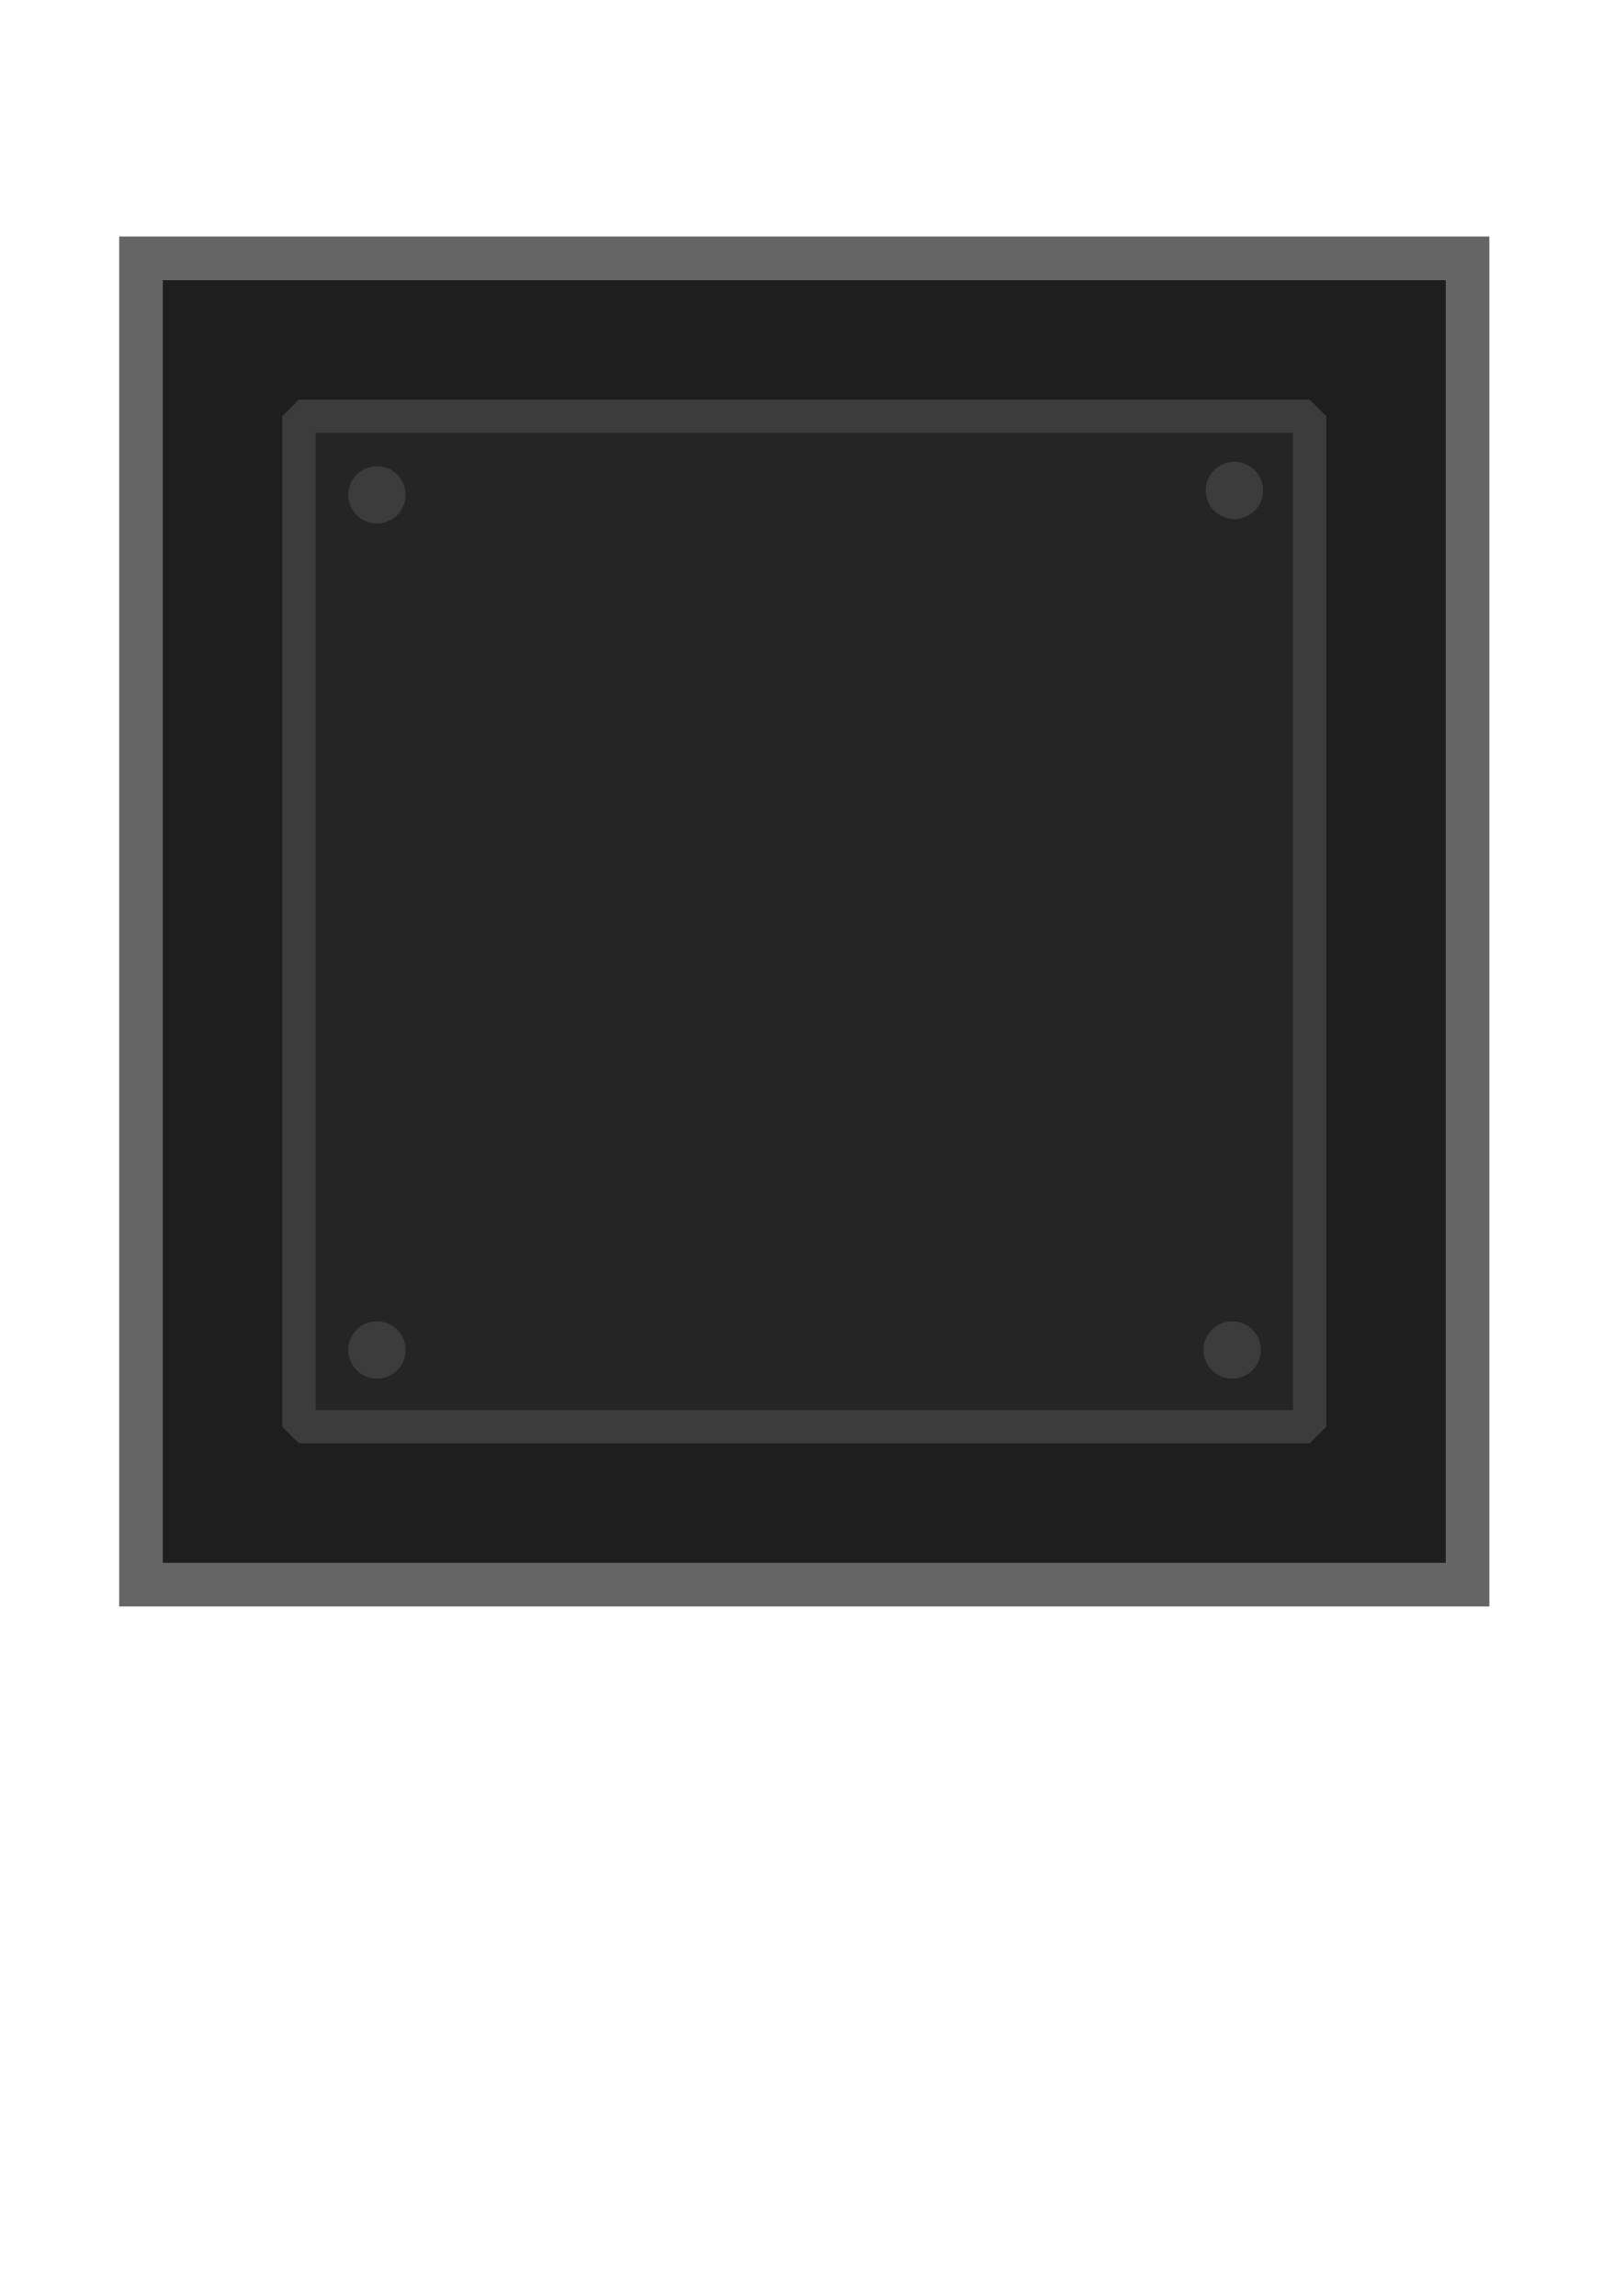
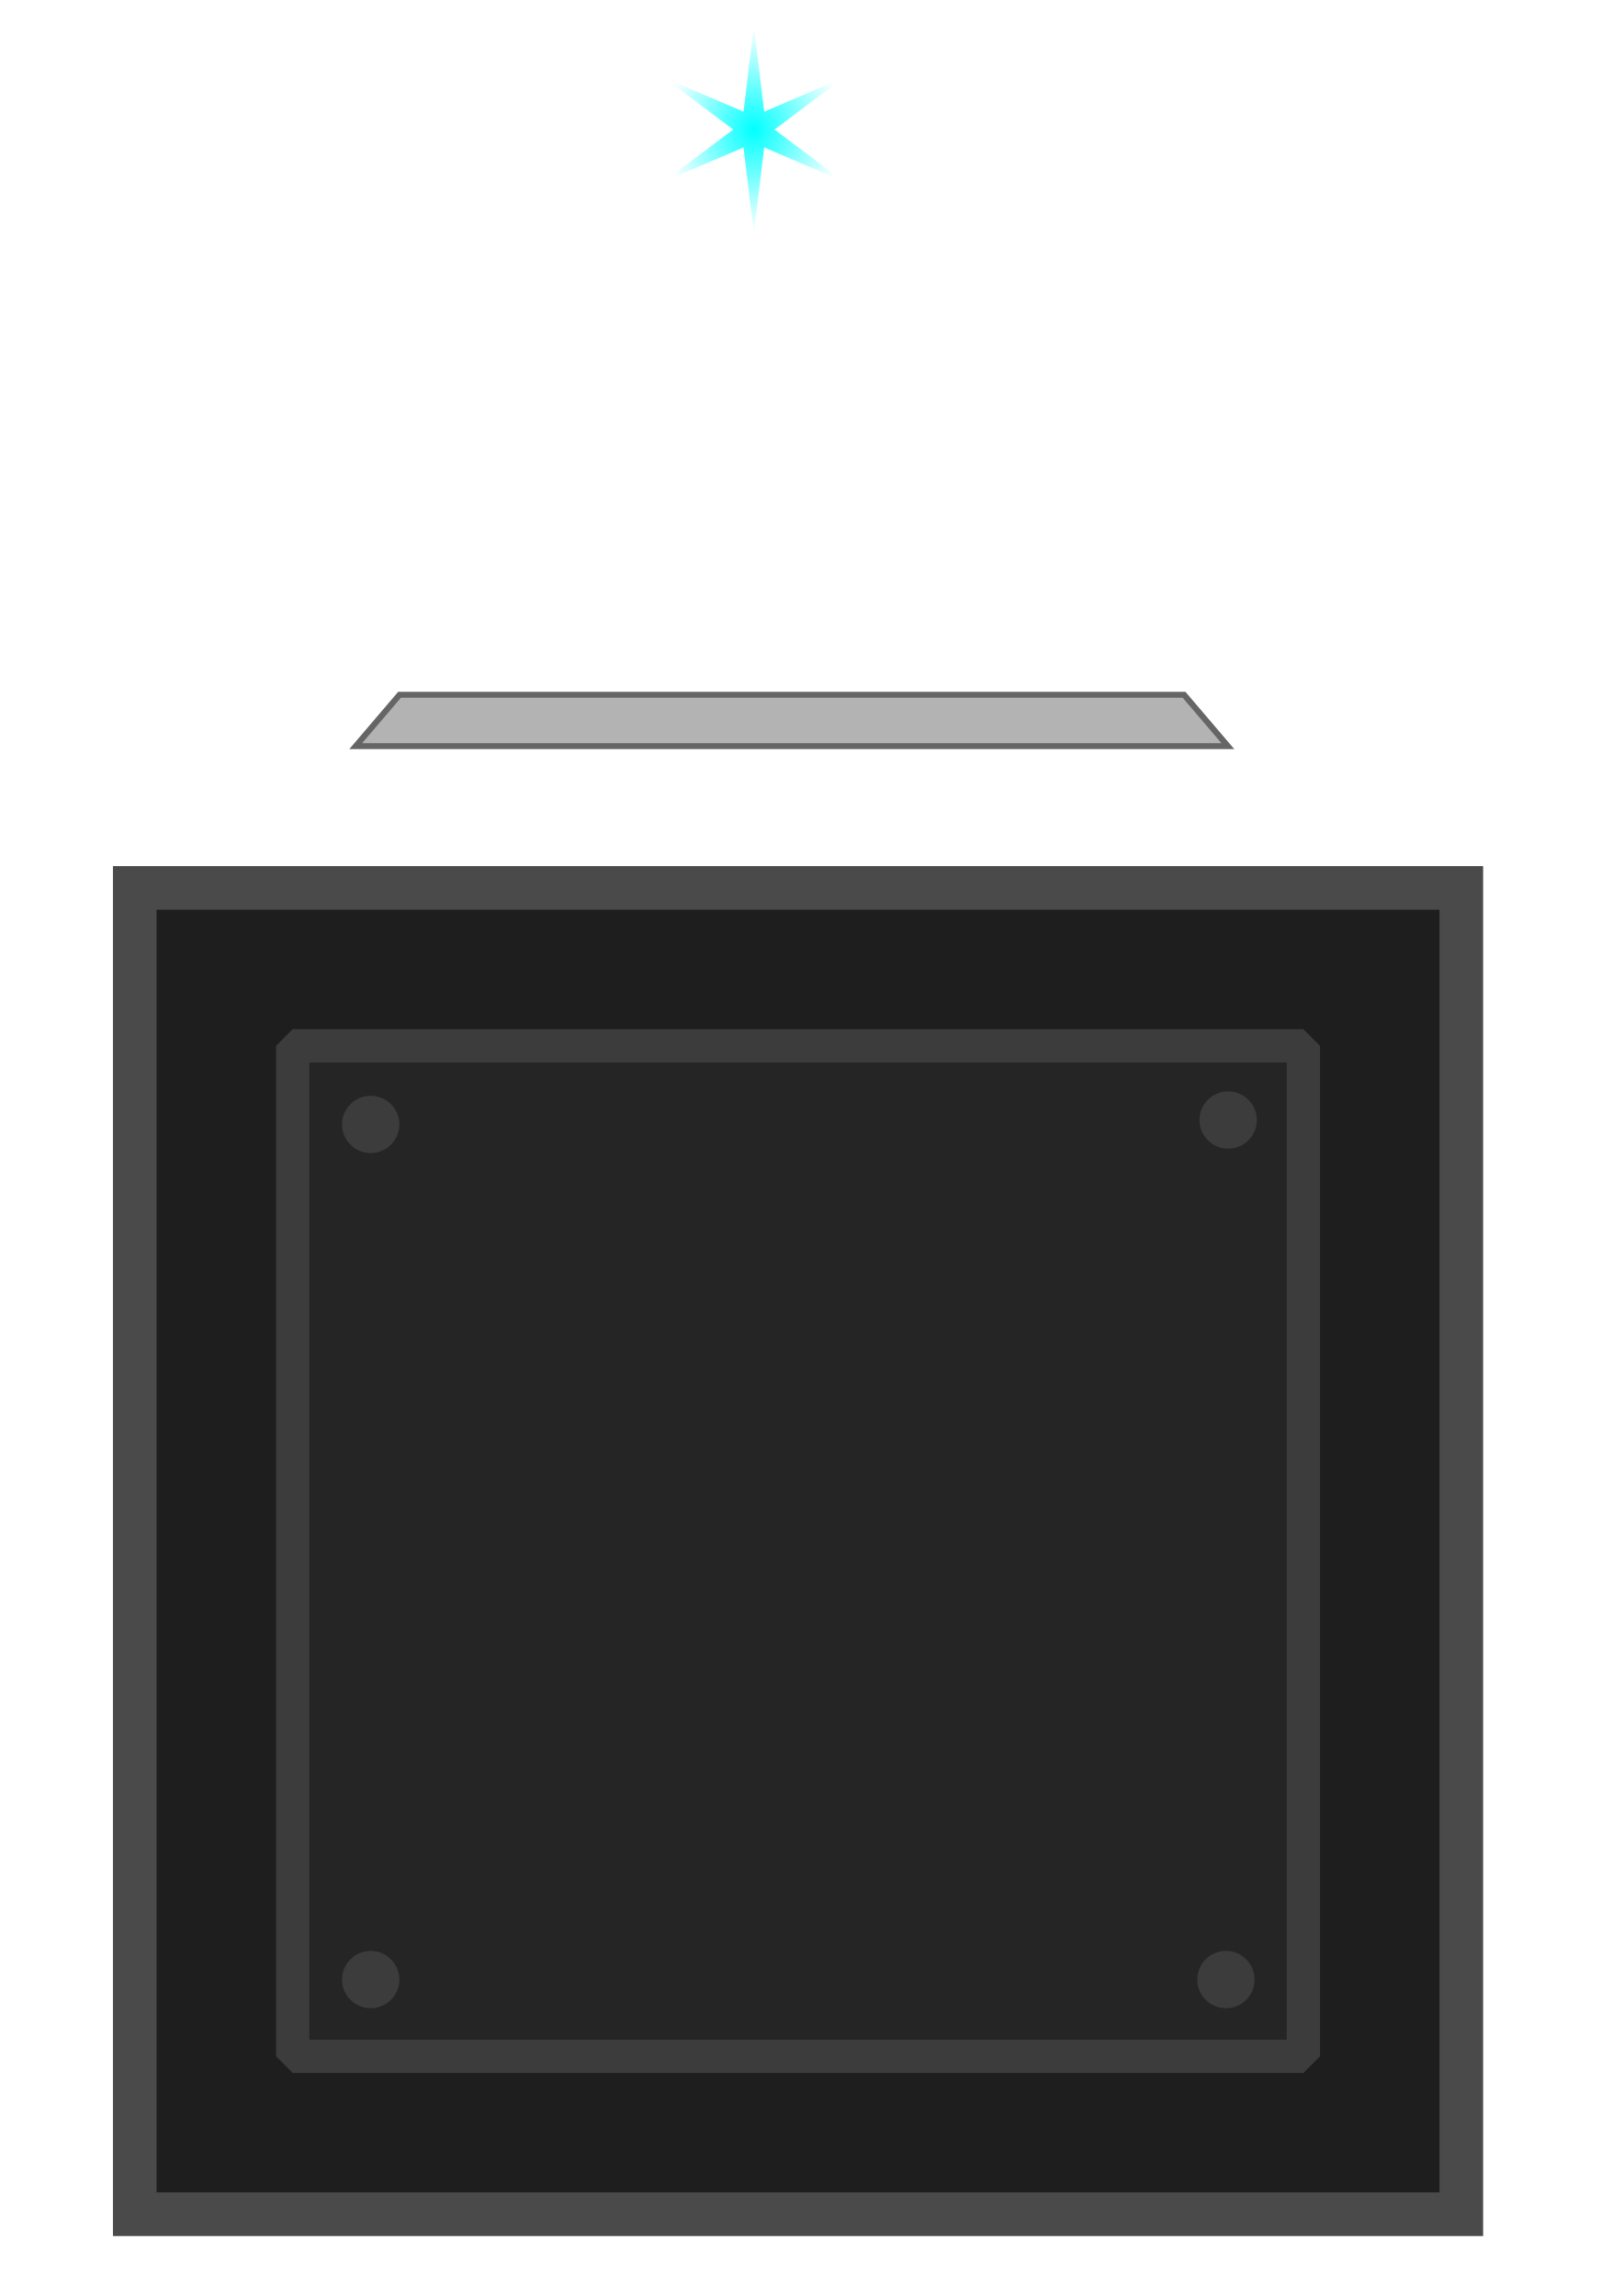
- <svg xmlns="http://www.w3.org/2000/svg" width="210mm" height="297mm" viewBox="0 0 744.094 1052.362" id="svg4716" version="1.1">
-   <defs id="defs4718" />
+ <svg xmlns="http://www.w3.org/2000/svg" xmlns:xlink="http://www.w3.org/1999/xlink" width="210mm" height="297mm" viewBox="0 0 744.094 1052.362" id="svg4716" version="1.1">
+   <defs id="defs4718">
+     <linearGradient id="linearGradient4830">
+       <stop style="stop-color:#4d4d4d;stop-opacity:1;" offset="0" id="stop4832" />
+       <stop style="stop-color:#a4a4a4;stop-opacity:1" offset="1" id="stop4834" />
+     </linearGradient>
+     <linearGradient id="linearGradient4817">
+       <stop style="stop-color:#00ffff;stop-opacity:1;" offset="0" id="stop4819" />
+       <stop style="stop-color:#00ffff;stop-opacity:0;" offset="1" id="stop4821" />
+     </linearGradient>
+     <linearGradient id="linearGradient4152">
+       <stop style="stop-color:#13f2ff;stop-opacity:0.294" offset="0" id="stop4154" />
+       <stop style="stop-color:#b3b3b3;stop-opacity:0;" offset="1" id="stop4156" />
+     </linearGradient>
+     <radialGradient xlink:href="#linearGradient4152" id="radialGradient4204" gradientUnits="userSpaceOnUse" gradientTransform="matrix(0.6447876,0,0,0.5250965,-880.9682,892.2251)" cx="-142.143" cy="200.778" fx="-142.143" fy="200.778" r="185" />
+     <radialGradient xlink:href="#linearGradient4817" id="radialGradient4823" cx="70.711" cy="87.667" fx="70.711" fy="87.667" r="30.619" gradientTransform="matrix(1.342857,0,0,1.550598,250.5178,-76.55327)" gradientUnits="userSpaceOnUse" />
+     <linearGradient xlink:href="#linearGradient4830" id="linearGradient4836" x1="-432.5" y1="1037.363" x2="-430.357" y2="830.22" gradientUnits="userSpaceOnUse" />
+   </defs>
  <g id="layer1">
-     <rect style="opacity:1;fill:#1e1e1e;fill-opacity:1;fill-rule:nonzero;stroke:#656565;stroke-width:20;stroke-linecap:round;stroke-linejoin:miter;stroke-miterlimit:4;stroke-dasharray:none;stroke-dashoffset:37;stroke-opacity:1" id="rect5264" width="607.918" height="607.918" x="64.613" y="118.403" />
-     <rect y="190.774" x="136.983" height="463.177" width="463.177" id="rect5266" style="opacity:1;fill:#252525;fill-opacity:1;fill-rule:nonzero;stroke:#3c3c3c;stroke-width:15.238;stroke-linecap:round;stroke-linejoin:bevel;stroke-miterlimit:4;stroke-dasharray:none;stroke-dashoffset:37;stroke-opacity:1" />
-     <circle style="opacity:1;fill:#3c3c3c;fill-opacity:1;fill-rule:nonzero;stroke:none;stroke-width:15.238;stroke-linecap:round;stroke-linejoin:bevel;stroke-miterlimit:4;stroke-dasharray:none;stroke-dashoffset:37;stroke-opacity:1" id="path5268" cx="172.736" cy="226.815" r="13.132" />
-     <circle r="13.132" cy="224.795" cx="565.685" id="circle5270" style="opacity:1;fill:#3c3c3c;fill-opacity:1;fill-rule:nonzero;stroke:none;stroke-width:15.238;stroke-linecap:round;stroke-linejoin:bevel;stroke-miterlimit:4;stroke-dasharray:none;stroke-dashoffset:37;stroke-opacity:1" />
-     <circle style="opacity:1;fill:#3c3c3c;fill-opacity:1;fill-rule:nonzero;stroke:none;stroke-width:15.238;stroke-linecap:round;stroke-linejoin:bevel;stroke-miterlimit:4;stroke-dasharray:none;stroke-dashoffset:37;stroke-opacity:1" id="circle5272" cx="564.675" cy="618.754" r="13.132" />
-     <circle r="13.132" cy="618.754" cx="172.736" id="circle5274" style="opacity:1;fill:#3c3c3c;fill-opacity:1;fill-rule:nonzero;stroke:none;stroke-width:15.238;stroke-linecap:round;stroke-linejoin:bevel;stroke-miterlimit:4;stroke-dasharray:none;stroke-dashoffset:37;stroke-opacity:1" />
+     <rect style="opacity:1;fill:#1e1e1e;fill-opacity:1;fill-rule:nonzero;stroke:#4a4a4a;stroke-width:20;stroke-linecap:round;stroke-linejoin:miter;stroke-miterlimit:4;stroke-dasharray:none;stroke-dashoffset:37;stroke-opacity:1" id="rect5264" width="607.918" height="607.918" x="61.755" y="406.975" />
+     <rect y="479.345" x="134.126" height="463.177" width="463.177" id="rect5266" style="opacity:1;fill:#252525;fill-opacity:1;fill-rule:nonzero;stroke:#3c3c3c;stroke-width:15.238;stroke-linecap:round;stroke-linejoin:bevel;stroke-miterlimit:4;stroke-dasharray:none;stroke-dashoffset:37;stroke-opacity:1" />
+     <circle style="opacity:1;fill:#3c3c3c;fill-opacity:1;fill-rule:nonzero;stroke:none;stroke-width:15.238;stroke-linecap:round;stroke-linejoin:bevel;stroke-miterlimit:4;stroke-dasharray:none;stroke-dashoffset:37;stroke-opacity:1" id="path5268" cx="169.879" cy="515.386" r="13.132" />
+     <circle r="13.132" cy="513.366" cx="562.828" id="circle5270" style="opacity:1;fill:#3c3c3c;fill-opacity:1;fill-rule:nonzero;stroke:none;stroke-width:15.238;stroke-linecap:round;stroke-linejoin:bevel;stroke-miterlimit:4;stroke-dasharray:none;stroke-dashoffset:37;stroke-opacity:1" />
+     <circle style="opacity:1;fill:#3c3c3c;fill-opacity:1;fill-rule:nonzero;stroke:none;stroke-width:15.238;stroke-linecap:round;stroke-linejoin:bevel;stroke-miterlimit:4;stroke-dasharray:none;stroke-dashoffset:37;stroke-opacity:1" id="circle5272" cx="561.818" cy="907.326" r="13.132" />
+     <circle r="13.132" cy="907.326" cx="169.879" id="circle5274" style="opacity:1;fill:#3c3c3c;fill-opacity:1;fill-rule:nonzero;stroke:none;stroke-width:15.238;stroke-linecap:round;stroke-linejoin:bevel;stroke-miterlimit:4;stroke-dasharray:none;stroke-dashoffset:37;stroke-opacity:1" />
+     <path style="opacity:1;fill:#b3b3b3;fill-opacity:1;fill-rule:nonzero;stroke:#656565;stroke-width:2.72;stroke-linecap:round;stroke-linejoin:miter;stroke-miterlimit:4;stroke-dasharray:none;stroke-dashoffset:37;stroke-opacity:1" d="m 183.087,318.456 359.539,0 20.065,23.526 -399.67,0 z" id="rect4147" />
+     <path style="fill:none;fill-rule:evenodd;stroke:#0af1ff;stroke-width:19.152;stroke-linecap:round;stroke-linejoin:round;stroke-miterlimit:4;stroke-dasharray:none;stroke-opacity:0.262" d="m 806.301,130.934 328.826,0" id="path4174" />
+     <path id="path4178" d="m 1144.229,420.075 276.837,0 15.45,-23.545 -307.737,0 z" style="opacity:1;fill:#b3b3b3;fill-opacity:1;fill-rule:nonzero;stroke:#656565;stroke-width:2.388;stroke-linecap:round;stroke-linejoin:miter;stroke-miterlimit:4;stroke-dasharray:none;stroke-dashoffset:37;stroke-opacity:1" />
+     <path style="opacity:1;fill:#b3b3b3;fill-opacity:1;fill-rule:nonzero;stroke:#656565;stroke-width:2.388;stroke-linecap:round;stroke-linejoin:miter;stroke-miterlimit:4;stroke-dasharray:none;stroke-dashoffset:37;stroke-opacity:1" d="m 1144.229,999.002 276.837,0 15.45,23.545 -307.737,0 z" id="path4180" />
+     <rect style="opacity:1;fill:#01f8ff;fill-opacity:0.481;fill-rule:nonzero;stroke:none;stroke-width:20;stroke-linecap:round;stroke-linejoin:round;stroke-miterlimit:4;stroke-dasharray:none;stroke-dashoffset:37;stroke-opacity:0.262" id="rect4182" width="252.006" height="579.148" x="1644.82" y="419.902" />
+     <path style="opacity:1;fill:#595959;fill-opacity:1;fill-rule:nonzero;stroke:#000000;stroke-width:5;stroke-linecap:round;stroke-linejoin:round;stroke-miterlimit:4;stroke-dasharray:none;stroke-dashoffset:37;stroke-opacity:1" d="m 1774.912,657.344 a 35.403,35.403 0 0 0 -35.404,35.404 35.403,35.403 0 0 0 35.404,35.402 35.403,35.403 0 0 0 35.402,-35.402 35.403,35.403 0 0 0 -35.402,-35.404 z m 0,15.799 a 19.605,19.605 0 0 1 19.604,19.605 19.605,19.605 0 0 1 -19.604,19.604 19.605,19.605 0 0 1 -19.605,-19.604 19.605,19.605 0 0 1 19.605,-19.605 z" id="path4186" />
+     <rect style="opacity:1;fill:#595959;fill-opacity:1;fill-rule:nonzero;stroke:#000000;stroke-width:5;stroke-linecap:round;stroke-linejoin:round;stroke-miterlimit:4;stroke-dasharray:none;stroke-dashoffset:37;stroke-opacity:1" id="rect4184" width="78.792" height="74.751" x="1736.021" y="694.768" />
+     <circle style="opacity:1;fill:#000000;fill-opacity:1;fill-rule:nonzero;stroke:none;stroke-width:5;stroke-linecap:round;stroke-linejoin:round;stroke-miterlimit:4;stroke-dasharray:none;stroke-dashoffset:37;stroke-opacity:1" id="path4191" cx="1775.164" cy="722.042" r="7.576" />
+     <path style="opacity:1;fill:#000000;fill-opacity:1;fill-rule:nonzero;stroke:none;stroke-width:5;stroke-linecap:round;stroke-linejoin:round;stroke-miterlimit:4;stroke-dasharray:none;stroke-dashoffset:37;stroke-opacity:1" d="m 1771.461,727.113 7.657,0 4,21.779 -15.657,0 z" id="rect4193" />
+     <rect y="693.459" x="1732.568" height="15.585" width="85.697" id="rect4196" style="opacity:1;fill:#595959;fill-opacity:1;fill-rule:nonzero;stroke:#000000;stroke-width:5;stroke-linecap:round;stroke-linejoin:round;stroke-miterlimit:4;stroke-dasharray:none;stroke-dashoffset:37;stroke-opacity:1" />
+     <rect style="opacity:1;fill:#595959;fill-opacity:1;fill-rule:nonzero;stroke:#000000;stroke-width:5;stroke-linecap:round;stroke-linejoin:round;stroke-miterlimit:4;stroke-dasharray:none;stroke-dashoffset:37;stroke-opacity:1" id="rect4198" width="85.697" height="15.585" x="1732.568" y="755.459" />
+     <path id="path4200" d="m 848.604,998.924 250.087,0 13.957,23.701 -278.001,0 z" style="opacity:1;fill:#b3b3b3;fill-opacity:1;fill-rule:nonzero;stroke:#656565;stroke-width:2.277;stroke-linecap:round;stroke-linejoin:miter;stroke-miterlimit:4;stroke-dasharray:none;stroke-dashoffset:37;stroke-opacity:1" />
+     <rect y="806.224" x="-1090.985" height="194.286" width="238.571" id="rect4202" style="opacity:1;fill:url(#radialGradient4204);fill-opacity:1;fill-rule:nonzero;stroke:none;stroke-width:5;stroke-linecap:round;stroke-linejoin:miter;stroke-miterlimit:4;stroke-dasharray:none;stroke-dashoffset:37;stroke-opacity:1" transform="scale(-1,1)" />
+     <rect style="opacity:1;fill:#bebe41;fill-opacity:1;fill-rule:nonzero;stroke:none;stroke-width:5;stroke-linecap:round;stroke-linejoin:round;stroke-miterlimit:4;stroke-dasharray:none;stroke-dashoffset:37;stroke-opacity:1" id="rect4206" width="33.855" height="62.629" x="953.115" y="779.638" />
+     <path style="opacity:1;fill:#bebe41;fill-opacity:1;fill-rule:nonzero;stroke:none;stroke-width:5;stroke-linecap:round;stroke-linejoin:round;stroke-miterlimit:4;stroke-dasharray:none;stroke-dashoffset:37;stroke-opacity:1" d="m 937.401,828.924 65.284,0 -32.642,36.629 z" id="rect4208" />
+     <path style="opacity:1;fill:url(#radialGradient4823);fill-opacity:1;fill-rule:nonzero;stroke:none;stroke-width:5;stroke-linecap:round;stroke-linejoin:round;stroke-miterlimit:4;stroke-dasharray:none;stroke-dashoffset:37;stroke-opacity:1" id="path4815" d="m 386.589,83.121 -36.369,-15.515 -4.748,39.254 -4.748,-39.254 -36.369,15.515 31.621,-23.739 -31.621,-23.739 36.369,15.515 4.748,-39.254 4.748,39.254 36.369,-15.515 -31.621,23.739 z" />
+     <path style="opacity:1;fill:url(#linearGradient4836);fill-opacity:1;fill-rule:nonzero;stroke:#343434;stroke-width:5;stroke-linecap:round;stroke-linejoin:round;stroke-miterlimit:4;stroke-dasharray:none;stroke-dashoffset:37;stroke-opacity:1" d="m -695.357,830.934 38.929,185.714 38.929,-185.714 36.071,187.143 41.786,-187.143 37.5,185.714 40.357,-185.714 40.357,185.714 37.5,-185.714 37.5,182.857 40.357,-182.857 37.5,185.714 40.357,-185.714 36.071,184.286 41.786,-184.286 38.929,207.143 -622.857,0 z" id="rect4827" />
  </g>
</svg>
